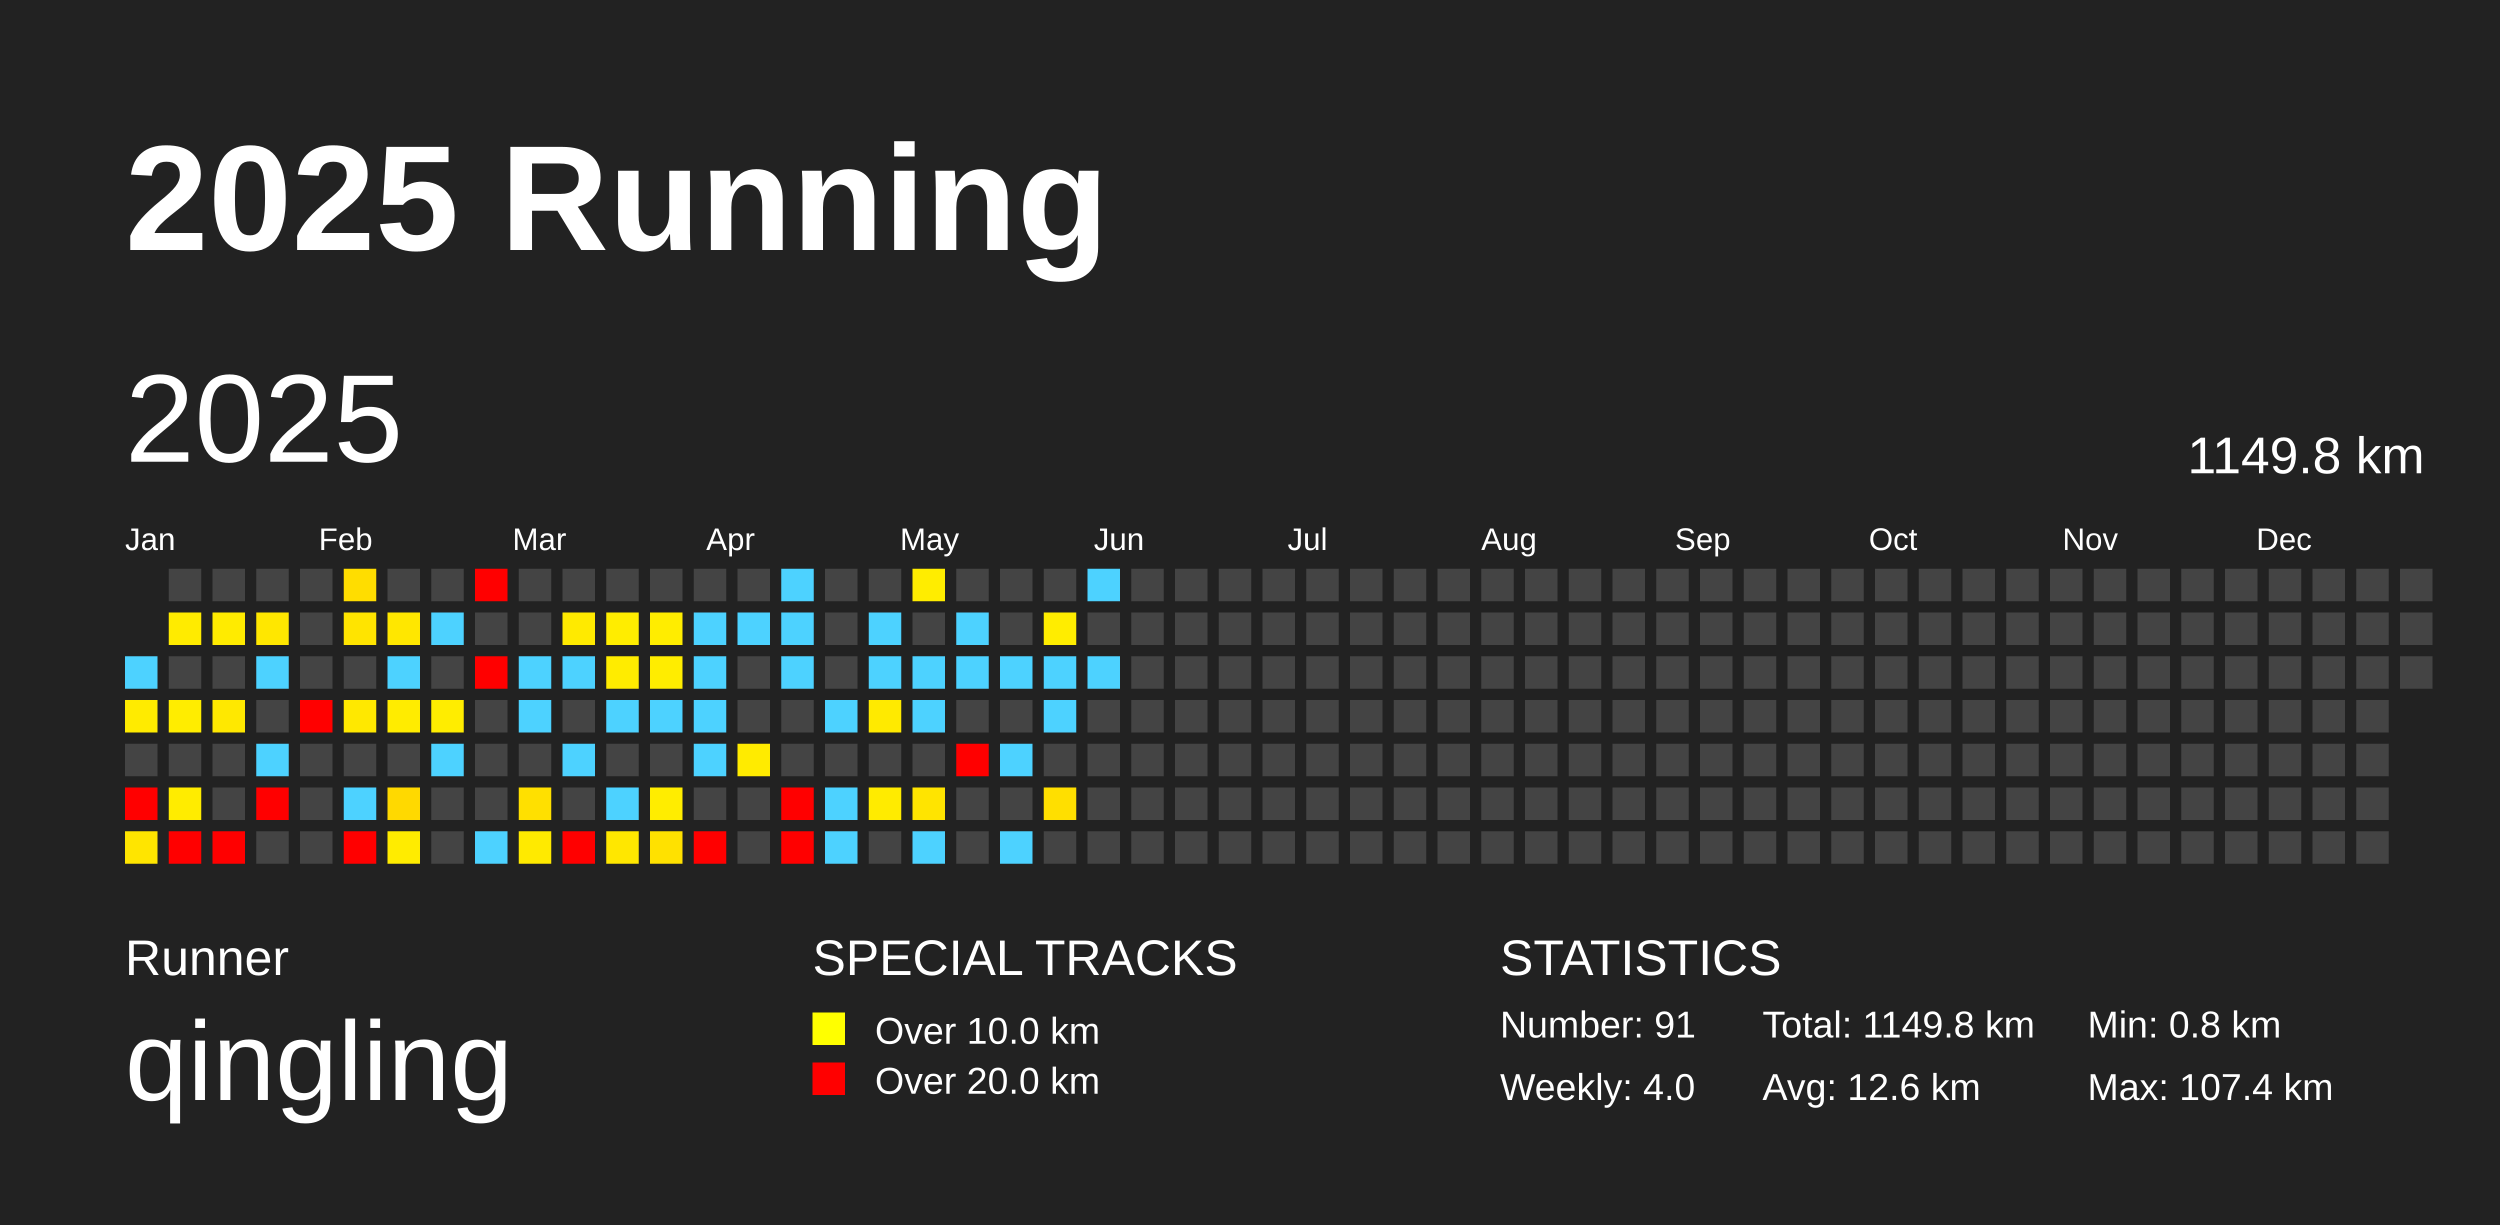
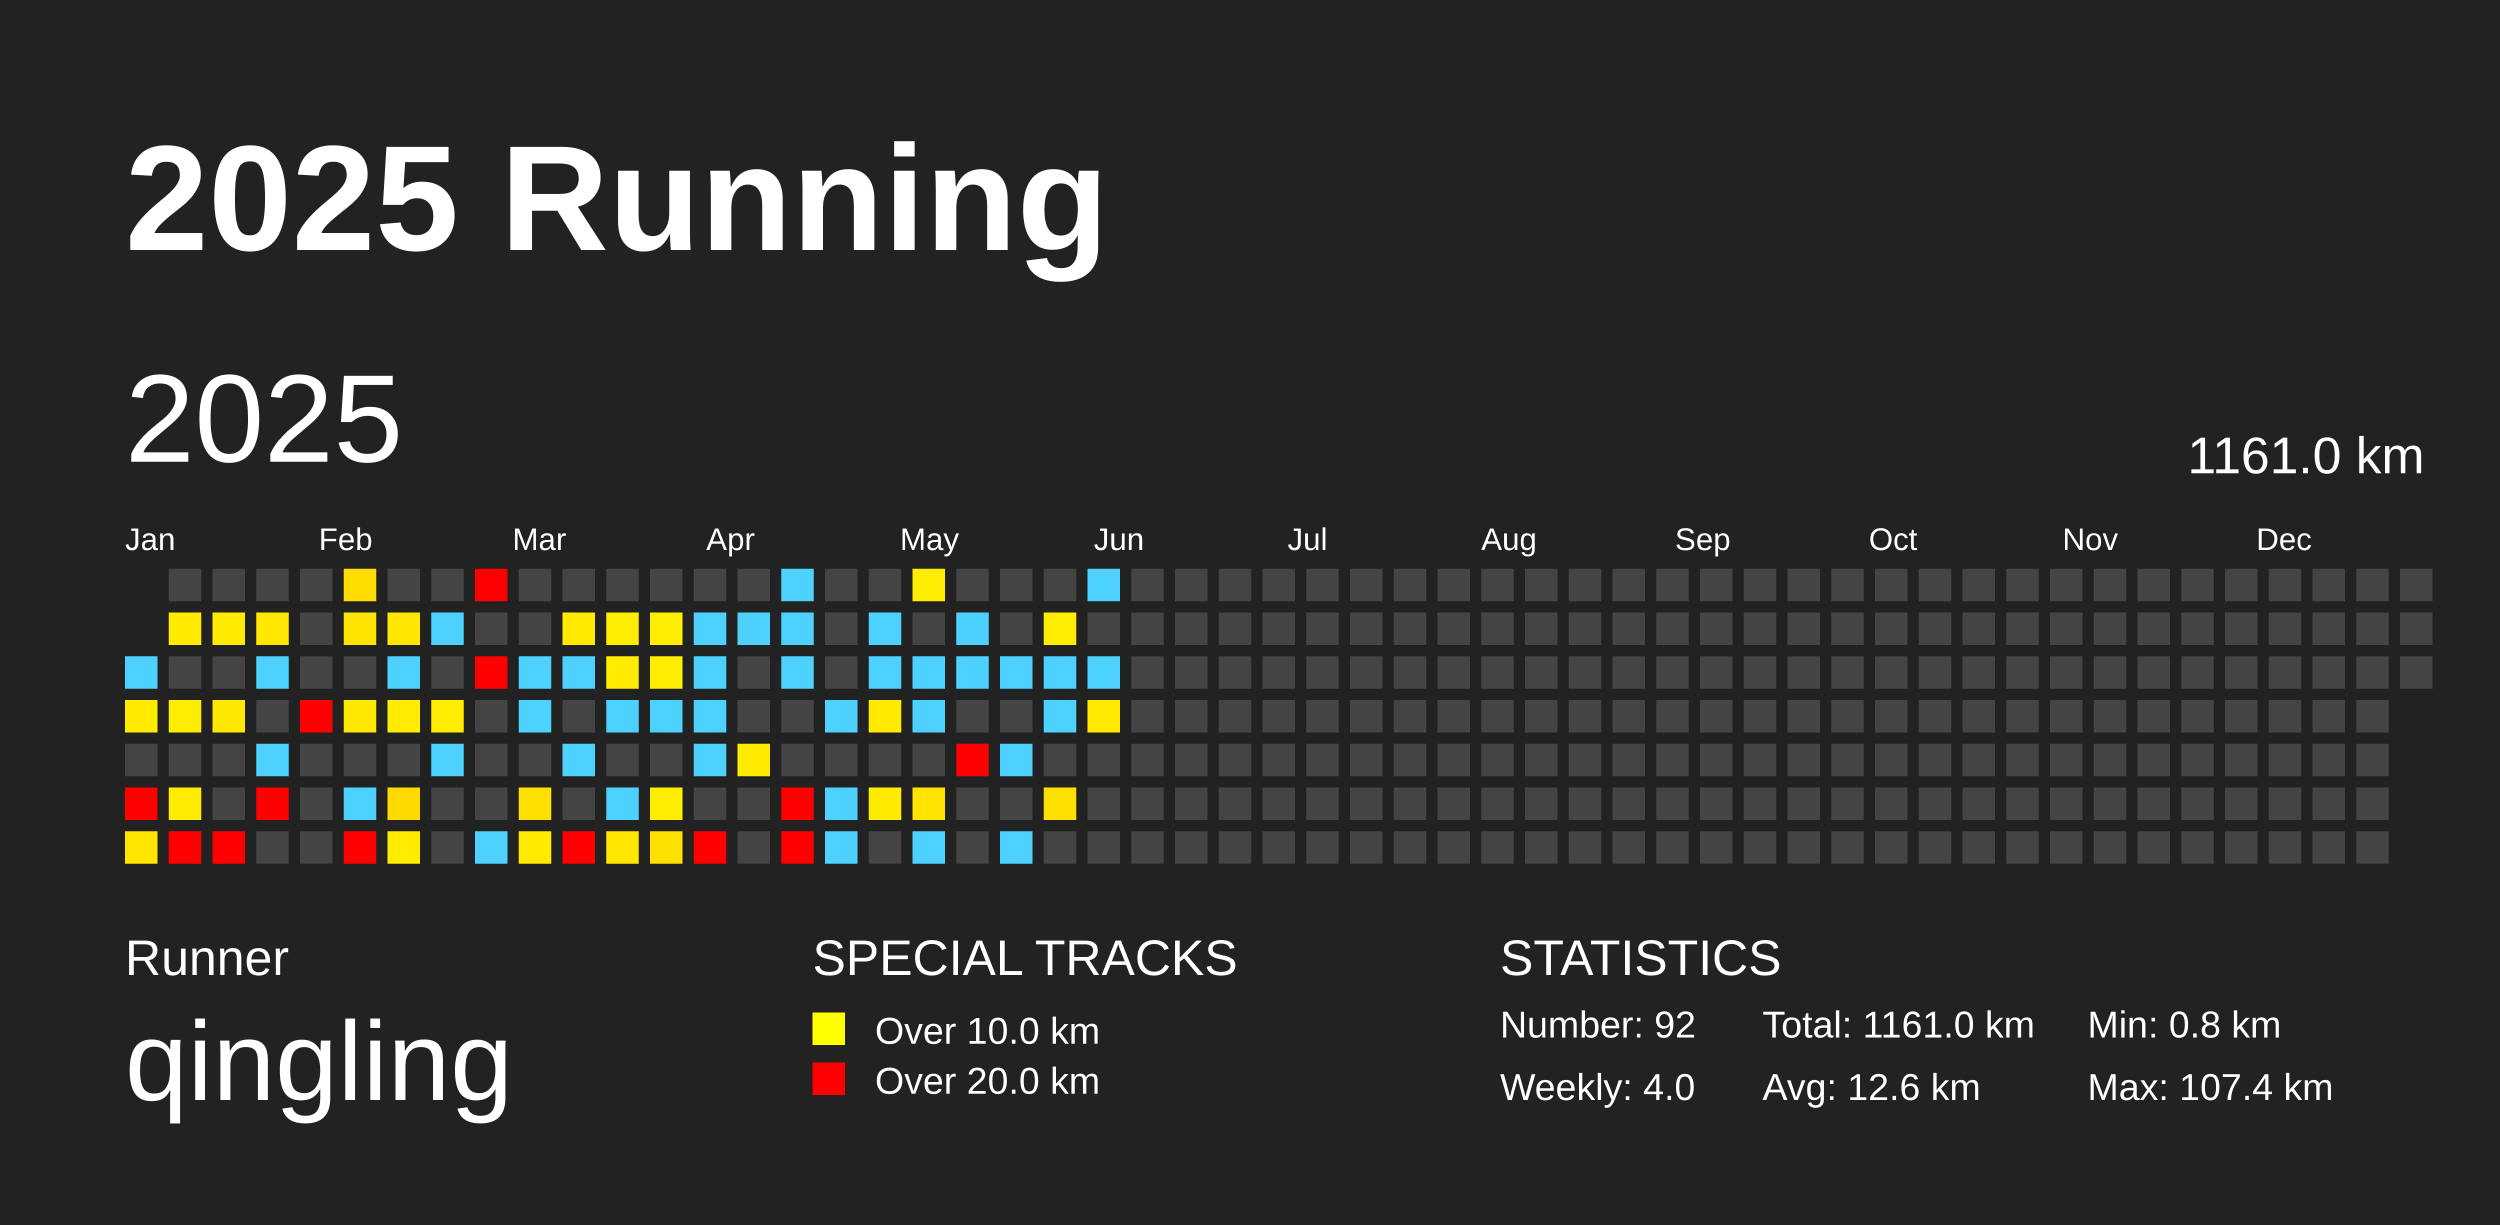
<svg xmlns="http://www.w3.org/2000/svg" baseProfile="full" height="98mm" version="1.1" viewBox="0,0,200,98" width="200mm">
  <defs />
  <rect fill="#222222" height="98" width="200" x="0" y="0" />
  <text fill="#FFFFFF" style="font-size:12px; font-family:Arial; font-weight:bold;" x="10" y="20">2025 Running</text>
  <text fill="#FFFFFF" style="font-size:4px; font-family:Arial" x="10" y="78">Runner</text>
  <text fill="#FFFFFF" style="font-size:9px; font-family:Arial" x="10" y="88">qingling</text>
  <text fill="#FFFFFF" style="font-size:4px; font-family:Arial" x="65" y="78">SPECIAL TRACKS</text>
  <rect fill="yellow" height="2.6" width="2.6" x="65" y="81" />
  <text fill="#FFFFFF" style="font-size:3px; font-family:Arial" x="70" y="83.5">Over 10.0 km</text>
  <rect fill="red" height="2.6" width="2.6" x="65" y="85" />
  <text fill="#FFFFFF" style="font-size:3px; font-family:Arial" x="70" y="87.5">Over 20.0 km</text>
  <text fill="#FFFFFF" style="font-size:4px; font-family:Arial" x="120" y="78">STATISTICS</text>
-   <text fill="#FFFFFF" style="font-size:3px; font-family:Arial" x="120" y="83">Number: 91</text>
+   <text fill="#FFFFFF" style="font-size:3px; font-family:Arial" x="120" y="83">Number: 92</text>
  <text fill="#FFFFFF" style="font-size:3px; font-family:Arial" x="120" y="88">Weekly: 4.0</text>
-   <text fill="#FFFFFF" style="font-size:3px; font-family:Arial" x="141" y="83">Total: 1149.8 km</text>
+   <text fill="#FFFFFF" style="font-size:3px; font-family:Arial" x="141" y="83">Total: 1161.0 km</text>
  <text fill="#FFFFFF" style="font-size:3px; font-family:Arial" x="141" y="88">Avg: 12.6 km</text>
  <text fill="#FFFFFF" style="font-size:3px; font-family:Arial" x="167" y="83">Min: 0.8 km</text>
  <text fill="#FFFFFF" style="font-size:3px; font-family:Arial" x="167" y="88">Max: 107.4 km</text>
  <text dominant-baseline="hanging" fill="#FFFFFF" style="font-size:10.0px; font-family:Arial;" x="10" y="30">2025</text>
-   <text dominant-baseline="hanging" fill="#FFFFFF" style="font-size:4.125px; font-family:Arial;" x="175" y="35">1149.8 km</text>
+   <text dominant-baseline="hanging" fill="#FFFFFF" style="font-size:4.125px; font-family:Arial;" x="175" y="35">1161.0 km</text>
  <text fill="#FFFFFF" style="font-size:2.5px; font-family:Arial" x="10.0" y="44">Jan</text>
  <text fill="#FFFFFF" style="font-size:2.5px; font-family:Arial" x="25.5" y="44">Feb</text>
  <text fill="#FFFFFF" style="font-size:2.5px; font-family:Arial" x="41.0" y="44">Mar</text>
  <text fill="#FFFFFF" style="font-size:2.5px; font-family:Arial" x="56.5" y="44">Apr</text>
  <text fill="#FFFFFF" style="font-size:2.5px; font-family:Arial" x="72.0" y="44">May</text>
  <text fill="#FFFFFF" style="font-size:2.5px; font-family:Arial" x="87.5" y="44">Jun</text>
  <text fill="#FFFFFF" style="font-size:2.5px; font-family:Arial" x="103.0" y="44">Jul</text>
  <text fill="#FFFFFF" style="font-size:2.5px; font-family:Arial" x="118.5" y="44">Aug</text>
  <text fill="#FFFFFF" style="font-size:2.5px; font-family:Arial" x="134.0" y="44">Sep</text>
  <text fill="#FFFFFF" style="font-size:2.5px; font-family:Arial" x="149.5" y="44">Oct</text>
  <text fill="#FFFFFF" style="font-size:2.5px; font-family:Arial" x="165.0" y="44">Nov</text>
  <text fill="#FFFFFF" style="font-size:2.5px; font-family:Arial" x="180.5" y="44">Dec</text>
  <rect fill="#4dd2ff" height="2.6" width="2.6" x="10.0" y="52.5" />
  <rect fill="#ffeb00" height="2.6" width="2.6" x="10.0" y="56.0" />
  <rect fill="#444444" height="2.6" width="2.6" x="10.0" y="59.5" />
  <rect fill="red" height="2.6" width="2.6" x="10.0" y="63.0" />
  <rect fill="#ffe500" height="2.6" width="2.6" x="10.0" y="66.5" />
  <rect fill="#444444" height="2.6" width="2.6" x="13.5" y="45.5" />
  <rect fill="#ffeb00" height="2.6" width="2.6" x="13.5" y="49.0" />
  <rect fill="#444444" height="2.6" width="2.6" x="13.5" y="52.5" />
  <rect fill="#ffed00" height="2.6" width="2.6" x="13.5" y="56.0" />
  <rect fill="#444444" height="2.6" width="2.6" x="13.5" y="59.5" />
  <rect fill="#ffec00" height="2.6" width="2.6" x="13.5" y="63.0" />
  <rect fill="red" height="2.6" width="2.6" x="13.5" y="66.5" />
  <rect fill="#444444" height="2.6" width="2.6" x="17.0" y="45.5" />
  <rect fill="#ffeb00" height="2.6" width="2.6" x="17.0" y="49.0" />
  <rect fill="#444444" height="2.6" width="2.6" x="17.0" y="52.5" />
  <rect fill="#ffe800" height="2.6" width="2.6" x="17.0" y="56.0" />
  <rect fill="#444444" height="2.6" width="2.6" x="17.0" y="59.5" />
  <rect fill="#444444" height="2.6" width="2.6" x="17.0" y="63.0" />
  <rect fill="red" height="2.6" width="2.6" x="17.0" y="66.5" />
  <rect fill="#444444" height="2.6" width="2.6" x="20.5" y="45.5" />
  <rect fill="#ffe700" height="2.6" width="2.6" x="20.5" y="49.0" />
  <rect fill="#4dd2ff" height="2.6" width="2.6" x="20.5" y="52.5" />
  <rect fill="#444444" height="2.6" width="2.6" x="20.5" y="56.0" />
  <rect fill="#4dd2ff" height="2.6" width="2.6" x="20.5" y="59.5" />
  <rect fill="red" height="2.6" width="2.6" x="20.5" y="63.0" />
  <rect fill="#444444" height="2.6" width="2.6" x="20.5" y="66.5" />
  <rect fill="#444444" height="2.6" width="2.6" x="24.0" y="45.5" />
  <rect fill="#444444" height="2.6" width="2.6" x="24.0" y="49.0" />
  <rect fill="#444444" height="2.6" width="2.6" x="24.0" y="52.5" />
  <rect fill="red" height="2.6" width="2.6" x="24.0" y="56.0" />
  <rect fill="#444444" height="2.6" width="2.6" x="24.0" y="59.5" />
  <rect fill="#444444" height="2.6" width="2.6" x="24.0" y="63.0" />
  <rect fill="#444444" height="2.6" width="2.6" x="24.0" y="66.5" />
  <rect fill="#ffdd00" height="2.6" width="2.6" x="27.5" y="45.5" />
  <rect fill="#ffe400" height="2.6" width="2.6" x="27.5" y="49.0" />
  <rect fill="#444444" height="2.6" width="2.6" x="27.5" y="52.5" />
  <rect fill="#ffe800" height="2.6" width="2.6" x="27.5" y="56.0" />
  <rect fill="#444444" height="2.6" width="2.6" x="27.5" y="59.5" />
  <rect fill="#4dd2ff" height="2.6" width="2.6" x="27.5" y="63.0" />
  <rect fill="red" height="2.6" width="2.6" x="27.5" y="66.5" />
  <rect fill="#444444" height="2.6" width="2.6" x="31.0" y="45.5" />
  <rect fill="#ffe700" height="2.6" width="2.6" x="31.0" y="49.0" />
  <rect fill="#4dd2ff" height="2.6" width="2.6" x="31.0" y="52.5" />
  <rect fill="#ffec00" height="2.6" width="2.6" x="31.0" y="56.0" />
  <rect fill="#444444" height="2.6" width="2.6" x="31.0" y="59.5" />
  <rect fill="#ffd900" height="2.6" width="2.6" x="31.0" y="63.0" />
  <rect fill="#ffec00" height="2.6" width="2.6" x="31.0" y="66.5" />
  <rect fill="#444444" height="2.6" width="2.6" x="34.5" y="45.5" />
  <rect fill="#4dd2ff" height="2.6" width="2.6" x="34.5" y="49.0" />
  <rect fill="#444444" height="2.6" width="2.6" x="34.5" y="52.5" />
  <rect fill="#ffed00" height="2.6" width="2.6" x="34.5" y="56.0" />
  <rect fill="#4dd2ff" height="2.6" width="2.6" x="34.5" y="59.5" />
  <rect fill="#444444" height="2.6" width="2.6" x="34.5" y="63.0" />
  <rect fill="#444444" height="2.6" width="2.6" x="34.5" y="66.5" />
  <rect fill="red" height="2.6" width="2.6" x="38.0" y="45.5" />
  <rect fill="#444444" height="2.6" width="2.6" x="38.0" y="49.0" />
  <rect fill="red" height="2.6" width="2.6" x="38.0" y="52.5" />
  <rect fill="#444444" height="2.6" width="2.6" x="38.0" y="56.0" />
  <rect fill="#444444" height="2.6" width="2.6" x="38.0" y="59.5" />
  <rect fill="#444444" height="2.6" width="2.6" x="38.0" y="63.0" />
  <rect fill="#4dd2ff" height="2.6" width="2.6" x="38.0" y="66.5" />
  <rect fill="#444444" height="2.6" width="2.6" x="41.5" y="45.5" />
  <rect fill="#444444" height="2.6" width="2.6" x="41.5" y="49.0" />
  <rect fill="#4dd2ff" height="2.6" width="2.6" x="41.5" y="52.5" />
  <rect fill="#4dd2ff" height="2.6" width="2.6" x="41.5" y="56.0" />
  <rect fill="#444444" height="2.6" width="2.6" x="41.5" y="59.5" />
  <rect fill="#ffe000" height="2.6" width="2.6" x="41.5" y="63.0" />
  <rect fill="#ffea00" height="2.6" width="2.6" x="41.5" y="66.5" />
  <rect fill="#444444" height="2.6" width="2.6" x="45.0" y="45.5" />
  <rect fill="#ffea00" height="2.6" width="2.6" x="45.0" y="49.0" />
  <rect fill="#4dd2ff" height="2.6" width="2.6" x="45.0" y="52.5" />
  <rect fill="#444444" height="2.6" width="2.6" x="45.0" y="56.0" />
  <rect fill="#4dd2ff" height="2.6" width="2.6" x="45.0" y="59.5" />
  <rect fill="#444444" height="2.6" width="2.6" x="45.0" y="63.0" />
  <rect fill="red" height="2.6" width="2.6" x="45.0" y="66.5" />
  <rect fill="#444444" height="2.6" width="2.6" x="48.5" y="45.5" />
  <rect fill="#ffed00" height="2.6" width="2.6" x="48.5" y="49.0" />
  <rect fill="#ffec00" height="2.6" width="2.6" x="48.5" y="52.5" />
  <rect fill="#4dd2ff" height="2.6" width="2.6" x="48.5" y="56.0" />
  <rect fill="#444444" height="2.6" width="2.6" x="48.5" y="59.5" />
  <rect fill="#4dd2ff" height="2.6" width="2.6" x="48.5" y="63.0" />
  <rect fill="#ffe700" height="2.6" width="2.6" x="48.5" y="66.5" />
  <rect fill="#444444" height="2.6" width="2.6" x="52.0" y="45.5" />
  <rect fill="#ffed00" height="2.6" width="2.6" x="52.0" y="49.0" />
  <rect fill="#ffed00" height="2.6" width="2.6" x="52.0" y="52.5" />
  <rect fill="#4dd2ff" height="2.6" width="2.6" x="52.0" y="56.0" />
  <rect fill="#444444" height="2.6" width="2.6" x="52.0" y="59.5" />
  <rect fill="#ffed00" height="2.6" width="2.6" x="52.0" y="63.0" />
  <rect fill="#ffe100" height="2.6" width="2.6" x="52.0" y="66.5" />
  <rect fill="#444444" height="2.6" width="2.6" x="55.5" y="45.5" />
  <rect fill="#4dd2ff" height="2.6" width="2.6" x="55.5" y="49.0" />
  <rect fill="#4dd2ff" height="2.6" width="2.6" x="55.5" y="52.5" />
  <rect fill="#4dd2ff" height="2.6" width="2.6" x="55.5" y="56.0" />
  <rect fill="#4dd2ff" height="2.6" width="2.6" x="55.5" y="59.5" />
  <rect fill="#444444" height="2.6" width="2.6" x="55.5" y="63.0" />
  <rect fill="red" height="2.6" width="2.6" x="55.5" y="66.5" />
  <rect fill="#444444" height="2.6" width="2.6" x="59.0" y="45.5" />
  <rect fill="#4dd2ff" height="2.6" width="2.6" x="59.0" y="49.0" />
  <rect fill="#444444" height="2.6" width="2.6" x="59.0" y="52.5" />
  <rect fill="#444444" height="2.6" width="2.6" x="59.0" y="56.0" />
  <rect fill="#ffeb00" height="2.6" width="2.6" x="59.0" y="59.5" />
  <rect fill="#444444" height="2.6" width="2.6" x="59.0" y="63.0" />
  <rect fill="#444444" height="2.6" width="2.6" x="59.0" y="66.5" />
  <rect fill="#4dd2ff" height="2.6" width="2.6" x="62.5" y="45.5" />
  <rect fill="#4dd2ff" height="2.6" width="2.6" x="62.5" y="49.0" />
  <rect fill="#4dd2ff" height="2.6" width="2.6" x="62.5" y="52.5" />
  <rect fill="#444444" height="2.6" width="2.6" x="62.5" y="56.0" />
  <rect fill="#444444" height="2.6" width="2.6" x="62.5" y="59.5" />
  <rect fill="red" height="2.6" width="2.6" x="62.5" y="63.0" />
  <rect fill="red" height="2.6" width="2.6" x="62.5" y="66.5" />
  <rect fill="#444444" height="2.6" width="2.6" x="66.0" y="45.5" />
  <rect fill="#444444" height="2.6" width="2.6" x="66.0" y="49.0" />
  <rect fill="#444444" height="2.6" width="2.6" x="66.0" y="52.5" />
  <rect fill="#4dd2ff" height="2.6" width="2.6" x="66.0" y="56.0" />
  <rect fill="#444444" height="2.6" width="2.6" x="66.0" y="59.5" />
  <rect fill="#4dd2ff" height="2.6" width="2.6" x="66.0" y="63.0" />
  <rect fill="#4dd2ff" height="2.6" width="2.6" x="66.0" y="66.5" />
  <rect fill="#444444" height="2.6" width="2.6" x="69.5" y="45.5" />
  <rect fill="#4dd2ff" height="2.6" width="2.6" x="69.5" y="49.0" />
  <rect fill="#4dd2ff" height="2.6" width="2.6" x="69.5" y="52.5" />
  <rect fill="#ffea00" height="2.6" width="2.6" x="69.5" y="56.0" />
  <rect fill="#444444" height="2.6" width="2.6" x="69.5" y="59.5" />
  <rect fill="#ffeb00" height="2.6" width="2.6" x="69.5" y="63.0" />
  <rect fill="#444444" height="2.6" width="2.6" x="69.5" y="66.5" />
  <rect fill="#ffed00" height="2.6" width="2.6" x="73.0" y="45.5" />
  <rect fill="#444444" height="2.6" width="2.6" x="73.0" y="49.0" />
  <rect fill="#4dd2ff" height="2.6" width="2.6" x="73.0" y="52.5" />
  <rect fill="#4dd2ff" height="2.6" width="2.6" x="73.0" y="56.0" />
  <rect fill="#444444" height="2.6" width="2.6" x="73.0" y="59.5" />
  <rect fill="#ffe400" height="2.6" width="2.6" x="73.0" y="63.0" />
  <rect fill="#4dd2ff" height="2.6" width="2.6" x="73.0" y="66.5" />
  <rect fill="#444444" height="2.6" width="2.6" x="76.5" y="45.5" />
  <rect fill="#4dd2ff" height="2.6" width="2.6" x="76.5" y="49.0" />
  <rect fill="#4dd2ff" height="2.6" width="2.6" x="76.5" y="52.5" />
  <rect fill="#444444" height="2.6" width="2.6" x="76.5" y="56.0" />
  <rect fill="red" height="2.6" width="2.6" x="76.5" y="59.5" />
  <rect fill="#444444" height="2.6" width="2.6" x="76.5" y="63.0" />
  <rect fill="#444444" height="2.6" width="2.6" x="76.5" y="66.5" />
  <rect fill="#444444" height="2.6" width="2.6" x="80.0" y="45.5" />
  <rect fill="#444444" height="2.6" width="2.6" x="80.0" y="49.0" />
  <rect fill="#4dd2ff" height="2.6" width="2.6" x="80.0" y="52.5" />
  <rect fill="#444444" height="2.6" width="2.6" x="80.0" y="56.0" />
  <rect fill="#4dd2ff" height="2.6" width="2.6" x="80.0" y="59.5" />
  <rect fill="#444444" height="2.6" width="2.6" x="80.0" y="63.0" />
  <rect fill="#4dd2ff" height="2.6" width="2.6" x="80.0" y="66.5" />
  <rect fill="#444444" height="2.6" width="2.6" x="83.5" y="45.5" />
  <rect fill="#ffed00" height="2.6" width="2.6" x="83.5" y="49.0" />
  <rect fill="#4dd2ff" height="2.6" width="2.6" x="83.5" y="52.5" />
  <rect fill="#4dd2ff" height="2.6" width="2.6" x="83.5" y="56.0" />
  <rect fill="#444444" height="2.6" width="2.6" x="83.5" y="59.5" />
  <rect fill="#ffdf00" height="2.6" width="2.6" x="83.5" y="63.0" />
  <rect fill="#444444" height="2.6" width="2.6" x="83.5" y="66.5" />
  <rect fill="#4dd2ff" height="2.6" width="2.6" x="87.0" y="45.5" />
  <rect fill="#444444" height="2.6" width="2.6" x="87.0" y="49.0" />
  <rect fill="#4dd2ff" height="2.6" width="2.6" x="87.0" y="52.5" />
-   <rect fill="#444444" height="2.6" width="2.6" x="87.0" y="56.0" />
+   <rect fill="#ffea00" height="2.6" width="2.6" x="87.0" y="56.0" />
  <rect fill="#444444" height="2.6" width="2.6" x="87.0" y="59.5" />
  <rect fill="#444444" height="2.6" width="2.6" x="87.0" y="63.0" />
  <rect fill="#444444" height="2.6" width="2.6" x="87.0" y="66.5" />
  <rect fill="#444444" height="2.6" width="2.6" x="90.5" y="45.5" />
  <rect fill="#444444" height="2.6" width="2.6" x="90.5" y="49.0" />
  <rect fill="#444444" height="2.6" width="2.6" x="90.5" y="52.5" />
  <rect fill="#444444" height="2.6" width="2.6" x="90.5" y="56.0" />
  <rect fill="#444444" height="2.6" width="2.6" x="90.5" y="59.5" />
  <rect fill="#444444" height="2.6" width="2.6" x="90.5" y="63.0" />
  <rect fill="#444444" height="2.6" width="2.6" x="90.5" y="66.5" />
  <rect fill="#444444" height="2.6" width="2.6" x="94.0" y="45.5" />
  <rect fill="#444444" height="2.6" width="2.6" x="94.0" y="49.0" />
  <rect fill="#444444" height="2.6" width="2.6" x="94.0" y="52.5" />
  <rect fill="#444444" height="2.6" width="2.6" x="94.0" y="56.0" />
  <rect fill="#444444" height="2.6" width="2.6" x="94.0" y="59.5" />
  <rect fill="#444444" height="2.6" width="2.6" x="94.0" y="63.0" />
  <rect fill="#444444" height="2.6" width="2.6" x="94.0" y="66.5" />
  <rect fill="#444444" height="2.6" width="2.6" x="97.5" y="45.5" />
  <rect fill="#444444" height="2.6" width="2.6" x="97.5" y="49.0" />
  <rect fill="#444444" height="2.6" width="2.6" x="97.5" y="52.5" />
  <rect fill="#444444" height="2.6" width="2.6" x="97.5" y="56.0" />
  <rect fill="#444444" height="2.6" width="2.6" x="97.5" y="59.5" />
  <rect fill="#444444" height="2.6" width="2.6" x="97.5" y="63.0" />
  <rect fill="#444444" height="2.6" width="2.6" x="97.5" y="66.5" />
  <rect fill="#444444" height="2.6" width="2.6" x="101.0" y="45.5" />
  <rect fill="#444444" height="2.6" width="2.6" x="101.0" y="49.0" />
  <rect fill="#444444" height="2.6" width="2.6" x="101.0" y="52.5" />
  <rect fill="#444444" height="2.6" width="2.6" x="101.0" y="56.0" />
  <rect fill="#444444" height="2.6" width="2.6" x="101.0" y="59.5" />
  <rect fill="#444444" height="2.6" width="2.6" x="101.0" y="63.0" />
  <rect fill="#444444" height="2.6" width="2.6" x="101.0" y="66.5" />
  <rect fill="#444444" height="2.6" width="2.6" x="104.5" y="45.5" />
  <rect fill="#444444" height="2.6" width="2.6" x="104.5" y="49.0" />
  <rect fill="#444444" height="2.6" width="2.6" x="104.5" y="52.5" />
  <rect fill="#444444" height="2.6" width="2.6" x="104.5" y="56.0" />
  <rect fill="#444444" height="2.6" width="2.6" x="104.5" y="59.5" />
  <rect fill="#444444" height="2.6" width="2.6" x="104.5" y="63.0" />
  <rect fill="#444444" height="2.6" width="2.6" x="104.5" y="66.5" />
  <rect fill="#444444" height="2.6" width="2.6" x="108.0" y="45.5" />
  <rect fill="#444444" height="2.6" width="2.6" x="108.0" y="49.0" />
  <rect fill="#444444" height="2.6" width="2.6" x="108.0" y="52.5" />
  <rect fill="#444444" height="2.6" width="2.6" x="108.0" y="56.0" />
  <rect fill="#444444" height="2.6" width="2.6" x="108.0" y="59.5" />
  <rect fill="#444444" height="2.6" width="2.6" x="108.0" y="63.0" />
  <rect fill="#444444" height="2.6" width="2.6" x="108.0" y="66.5" />
  <rect fill="#444444" height="2.6" width="2.6" x="111.5" y="45.5" />
  <rect fill="#444444" height="2.6" width="2.6" x="111.5" y="49.0" />
  <rect fill="#444444" height="2.6" width="2.6" x="111.5" y="52.5" />
  <rect fill="#444444" height="2.6" width="2.6" x="111.5" y="56.0" />
  <rect fill="#444444" height="2.6" width="2.6" x="111.5" y="59.5" />
  <rect fill="#444444" height="2.6" width="2.6" x="111.5" y="63.0" />
  <rect fill="#444444" height="2.6" width="2.6" x="111.5" y="66.5" />
  <rect fill="#444444" height="2.6" width="2.6" x="115.0" y="45.5" />
  <rect fill="#444444" height="2.6" width="2.6" x="115.0" y="49.0" />
  <rect fill="#444444" height="2.6" width="2.6" x="115.0" y="52.5" />
  <rect fill="#444444" height="2.6" width="2.6" x="115.0" y="56.0" />
  <rect fill="#444444" height="2.6" width="2.6" x="115.0" y="59.5" />
  <rect fill="#444444" height="2.6" width="2.6" x="115.0" y="63.0" />
  <rect fill="#444444" height="2.6" width="2.6" x="115.0" y="66.5" />
  <rect fill="#444444" height="2.6" width="2.6" x="118.5" y="45.5" />
  <rect fill="#444444" height="2.6" width="2.6" x="118.5" y="49.0" />
  <rect fill="#444444" height="2.6" width="2.6" x="118.5" y="52.5" />
  <rect fill="#444444" height="2.6" width="2.6" x="118.5" y="56.0" />
  <rect fill="#444444" height="2.6" width="2.6" x="118.5" y="59.5" />
  <rect fill="#444444" height="2.6" width="2.6" x="118.5" y="63.0" />
  <rect fill="#444444" height="2.6" width="2.6" x="118.5" y="66.5" />
  <rect fill="#444444" height="2.6" width="2.6" x="122.0" y="45.5" />
  <rect fill="#444444" height="2.6" width="2.6" x="122.0" y="49.0" />
  <rect fill="#444444" height="2.6" width="2.6" x="122.0" y="52.5" />
  <rect fill="#444444" height="2.6" width="2.6" x="122.0" y="56.0" />
  <rect fill="#444444" height="2.6" width="2.6" x="122.0" y="59.5" />
  <rect fill="#444444" height="2.6" width="2.6" x="122.0" y="63.0" />
  <rect fill="#444444" height="2.6" width="2.6" x="122.0" y="66.5" />
  <rect fill="#444444" height="2.6" width="2.6" x="125.5" y="45.5" />
  <rect fill="#444444" height="2.6" width="2.6" x="125.5" y="49.0" />
  <rect fill="#444444" height="2.6" width="2.6" x="125.5" y="52.5" />
  <rect fill="#444444" height="2.6" width="2.6" x="125.5" y="56.0" />
  <rect fill="#444444" height="2.6" width="2.6" x="125.5" y="59.5" />
  <rect fill="#444444" height="2.6" width="2.6" x="125.5" y="63.0" />
  <rect fill="#444444" height="2.6" width="2.6" x="125.5" y="66.5" />
  <rect fill="#444444" height="2.6" width="2.6" x="129.0" y="45.5" />
  <rect fill="#444444" height="2.6" width="2.6" x="129.0" y="49.0" />
  <rect fill="#444444" height="2.6" width="2.6" x="129.0" y="52.5" />
  <rect fill="#444444" height="2.6" width="2.6" x="129.0" y="56.0" />
  <rect fill="#444444" height="2.6" width="2.6" x="129.0" y="59.5" />
  <rect fill="#444444" height="2.6" width="2.6" x="129.0" y="63.0" />
  <rect fill="#444444" height="2.6" width="2.6" x="129.0" y="66.5" />
  <rect fill="#444444" height="2.6" width="2.6" x="132.5" y="45.5" />
  <rect fill="#444444" height="2.6" width="2.6" x="132.5" y="49.0" />
  <rect fill="#444444" height="2.6" width="2.6" x="132.5" y="52.5" />
  <rect fill="#444444" height="2.6" width="2.6" x="132.5" y="56.0" />
  <rect fill="#444444" height="2.6" width="2.6" x="132.5" y="59.5" />
  <rect fill="#444444" height="2.6" width="2.6" x="132.5" y="63.0" />
  <rect fill="#444444" height="2.6" width="2.6" x="132.5" y="66.5" />
  <rect fill="#444444" height="2.6" width="2.6" x="136.0" y="45.5" />
  <rect fill="#444444" height="2.6" width="2.6" x="136.0" y="49.0" />
  <rect fill="#444444" height="2.6" width="2.6" x="136.0" y="52.5" />
  <rect fill="#444444" height="2.6" width="2.6" x="136.0" y="56.0" />
  <rect fill="#444444" height="2.6" width="2.6" x="136.0" y="59.5" />
  <rect fill="#444444" height="2.6" width="2.6" x="136.0" y="63.0" />
  <rect fill="#444444" height="2.6" width="2.6" x="136.0" y="66.5" />
  <rect fill="#444444" height="2.6" width="2.6" x="139.5" y="45.5" />
  <rect fill="#444444" height="2.6" width="2.6" x="139.5" y="49.0" />
  <rect fill="#444444" height="2.6" width="2.6" x="139.5" y="52.5" />
  <rect fill="#444444" height="2.6" width="2.6" x="139.5" y="56.0" />
  <rect fill="#444444" height="2.6" width="2.6" x="139.5" y="59.5" />
  <rect fill="#444444" height="2.6" width="2.6" x="139.5" y="63.0" />
  <rect fill="#444444" height="2.6" width="2.6" x="139.5" y="66.5" />
  <rect fill="#444444" height="2.6" width="2.6" x="143.0" y="45.5" />
  <rect fill="#444444" height="2.6" width="2.6" x="143.0" y="49.0" />
  <rect fill="#444444" height="2.6" width="2.6" x="143.0" y="52.5" />
  <rect fill="#444444" height="2.6" width="2.6" x="143.0" y="56.0" />
  <rect fill="#444444" height="2.6" width="2.6" x="143.0" y="59.5" />
  <rect fill="#444444" height="2.6" width="2.6" x="143.0" y="63.0" />
  <rect fill="#444444" height="2.6" width="2.6" x="143.0" y="66.5" />
  <rect fill="#444444" height="2.6" width="2.6" x="146.5" y="45.5" />
  <rect fill="#444444" height="2.6" width="2.6" x="146.5" y="49.0" />
  <rect fill="#444444" height="2.6" width="2.6" x="146.5" y="52.5" />
  <rect fill="#444444" height="2.6" width="2.6" x="146.5" y="56.0" />
  <rect fill="#444444" height="2.6" width="2.6" x="146.5" y="59.5" />
  <rect fill="#444444" height="2.6" width="2.6" x="146.5" y="63.0" />
  <rect fill="#444444" height="2.6" width="2.6" x="146.5" y="66.5" />
  <rect fill="#444444" height="2.6" width="2.6" x="150.0" y="45.5" />
  <rect fill="#444444" height="2.6" width="2.6" x="150.0" y="49.0" />
  <rect fill="#444444" height="2.6" width="2.6" x="150.0" y="52.5" />
  <rect fill="#444444" height="2.6" width="2.6" x="150.0" y="56.0" />
  <rect fill="#444444" height="2.6" width="2.6" x="150.0" y="59.5" />
  <rect fill="#444444" height="2.6" width="2.6" x="150.0" y="63.0" />
  <rect fill="#444444" height="2.6" width="2.6" x="150.0" y="66.5" />
  <rect fill="#444444" height="2.6" width="2.6" x="153.5" y="45.5" />
  <rect fill="#444444" height="2.6" width="2.6" x="153.5" y="49.0" />
  <rect fill="#444444" height="2.6" width="2.6" x="153.5" y="52.5" />
  <rect fill="#444444" height="2.6" width="2.6" x="153.5" y="56.0" />
  <rect fill="#444444" height="2.6" width="2.6" x="153.5" y="59.5" />
  <rect fill="#444444" height="2.6" width="2.6" x="153.5" y="63.0" />
  <rect fill="#444444" height="2.6" width="2.6" x="153.5" y="66.5" />
  <rect fill="#444444" height="2.6" width="2.6" x="157.0" y="45.5" />
  <rect fill="#444444" height="2.6" width="2.6" x="157.0" y="49.0" />
  <rect fill="#444444" height="2.6" width="2.6" x="157.0" y="52.5" />
  <rect fill="#444444" height="2.6" width="2.6" x="157.0" y="56.0" />
  <rect fill="#444444" height="2.6" width="2.6" x="157.0" y="59.5" />
  <rect fill="#444444" height="2.6" width="2.6" x="157.0" y="63.0" />
  <rect fill="#444444" height="2.6" width="2.6" x="157.0" y="66.5" />
  <rect fill="#444444" height="2.6" width="2.6" x="160.5" y="45.5" />
  <rect fill="#444444" height="2.6" width="2.6" x="160.5" y="49.0" />
  <rect fill="#444444" height="2.6" width="2.6" x="160.5" y="52.5" />
  <rect fill="#444444" height="2.6" width="2.6" x="160.5" y="56.0" />
  <rect fill="#444444" height="2.6" width="2.6" x="160.5" y="59.5" />
  <rect fill="#444444" height="2.6" width="2.6" x="160.5" y="63.0" />
  <rect fill="#444444" height="2.6" width="2.6" x="160.5" y="66.5" />
  <rect fill="#444444" height="2.6" width="2.6" x="164.0" y="45.5" />
  <rect fill="#444444" height="2.6" width="2.6" x="164.0" y="49.0" />
  <rect fill="#444444" height="2.6" width="2.6" x="164.0" y="52.5" />
  <rect fill="#444444" height="2.6" width="2.6" x="164.0" y="56.0" />
  <rect fill="#444444" height="2.6" width="2.6" x="164.0" y="59.5" />
  <rect fill="#444444" height="2.6" width="2.6" x="164.0" y="63.0" />
  <rect fill="#444444" height="2.6" width="2.6" x="164.0" y="66.5" />
  <rect fill="#444444" height="2.6" width="2.6" x="167.5" y="45.5" />
  <rect fill="#444444" height="2.6" width="2.6" x="167.5" y="49.0" />
  <rect fill="#444444" height="2.6" width="2.6" x="167.5" y="52.5" />
  <rect fill="#444444" height="2.6" width="2.6" x="167.5" y="56.0" />
  <rect fill="#444444" height="2.6" width="2.6" x="167.5" y="59.5" />
  <rect fill="#444444" height="2.6" width="2.6" x="167.5" y="63.0" />
  <rect fill="#444444" height="2.6" width="2.6" x="167.5" y="66.5" />
  <rect fill="#444444" height="2.6" width="2.6" x="171.0" y="45.5" />
  <rect fill="#444444" height="2.6" width="2.6" x="171.0" y="49.0" />
  <rect fill="#444444" height="2.6" width="2.6" x="171.0" y="52.5" />
  <rect fill="#444444" height="2.6" width="2.6" x="171.0" y="56.0" />
  <rect fill="#444444" height="2.6" width="2.6" x="171.0" y="59.5" />
  <rect fill="#444444" height="2.6" width="2.6" x="171.0" y="63.0" />
  <rect fill="#444444" height="2.6" width="2.6" x="171.0" y="66.5" />
  <rect fill="#444444" height="2.6" width="2.6" x="174.5" y="45.5" />
  <rect fill="#444444" height="2.6" width="2.6" x="174.5" y="49.0" />
  <rect fill="#444444" height="2.6" width="2.6" x="174.5" y="52.5" />
  <rect fill="#444444" height="2.6" width="2.6" x="174.5" y="56.0" />
  <rect fill="#444444" height="2.6" width="2.6" x="174.5" y="59.5" />
  <rect fill="#444444" height="2.6" width="2.6" x="174.5" y="63.0" />
  <rect fill="#444444" height="2.6" width="2.6" x="174.5" y="66.5" />
  <rect fill="#444444" height="2.6" width="2.6" x="178.0" y="45.5" />
  <rect fill="#444444" height="2.6" width="2.6" x="178.0" y="49.0" />
  <rect fill="#444444" height="2.6" width="2.6" x="178.0" y="52.5" />
  <rect fill="#444444" height="2.6" width="2.6" x="178.0" y="56.0" />
  <rect fill="#444444" height="2.6" width="2.6" x="178.0" y="59.5" />
  <rect fill="#444444" height="2.6" width="2.6" x="178.0" y="63.0" />
  <rect fill="#444444" height="2.6" width="2.6" x="178.0" y="66.5" />
  <rect fill="#444444" height="2.6" width="2.6" x="181.5" y="45.5" />
  <rect fill="#444444" height="2.6" width="2.6" x="181.5" y="49.0" />
  <rect fill="#444444" height="2.6" width="2.6" x="181.5" y="52.5" />
  <rect fill="#444444" height="2.6" width="2.6" x="181.5" y="56.0" />
  <rect fill="#444444" height="2.6" width="2.6" x="181.5" y="59.5" />
  <rect fill="#444444" height="2.6" width="2.6" x="181.5" y="63.0" />
  <rect fill="#444444" height="2.6" width="2.6" x="181.5" y="66.5" />
  <rect fill="#444444" height="2.6" width="2.6" x="185.0" y="45.5" />
  <rect fill="#444444" height="2.6" width="2.6" x="185.0" y="49.0" />
  <rect fill="#444444" height="2.6" width="2.6" x="185.0" y="52.5" />
  <rect fill="#444444" height="2.6" width="2.6" x="185.0" y="56.0" />
  <rect fill="#444444" height="2.6" width="2.6" x="185.0" y="59.5" />
  <rect fill="#444444" height="2.6" width="2.6" x="185.0" y="63.0" />
  <rect fill="#444444" height="2.6" width="2.6" x="185.0" y="66.5" />
  <rect fill="#444444" height="2.6" width="2.6" x="188.5" y="45.5" />
  <rect fill="#444444" height="2.6" width="2.6" x="188.5" y="49.0" />
  <rect fill="#444444" height="2.6" width="2.6" x="188.5" y="52.5" />
  <rect fill="#444444" height="2.6" width="2.6" x="188.5" y="56.0" />
  <rect fill="#444444" height="2.6" width="2.6" x="188.5" y="59.5" />
  <rect fill="#444444" height="2.6" width="2.6" x="188.5" y="63.0" />
  <rect fill="#444444" height="2.6" width="2.6" x="188.5" y="66.5" />
  <rect fill="#444444" height="2.6" width="2.6" x="192.0" y="45.5" />
  <rect fill="#444444" height="2.6" width="2.6" x="192.0" y="49.0" />
  <rect fill="#444444" height="2.6" width="2.6" x="192.0" y="52.5" />
</svg>
